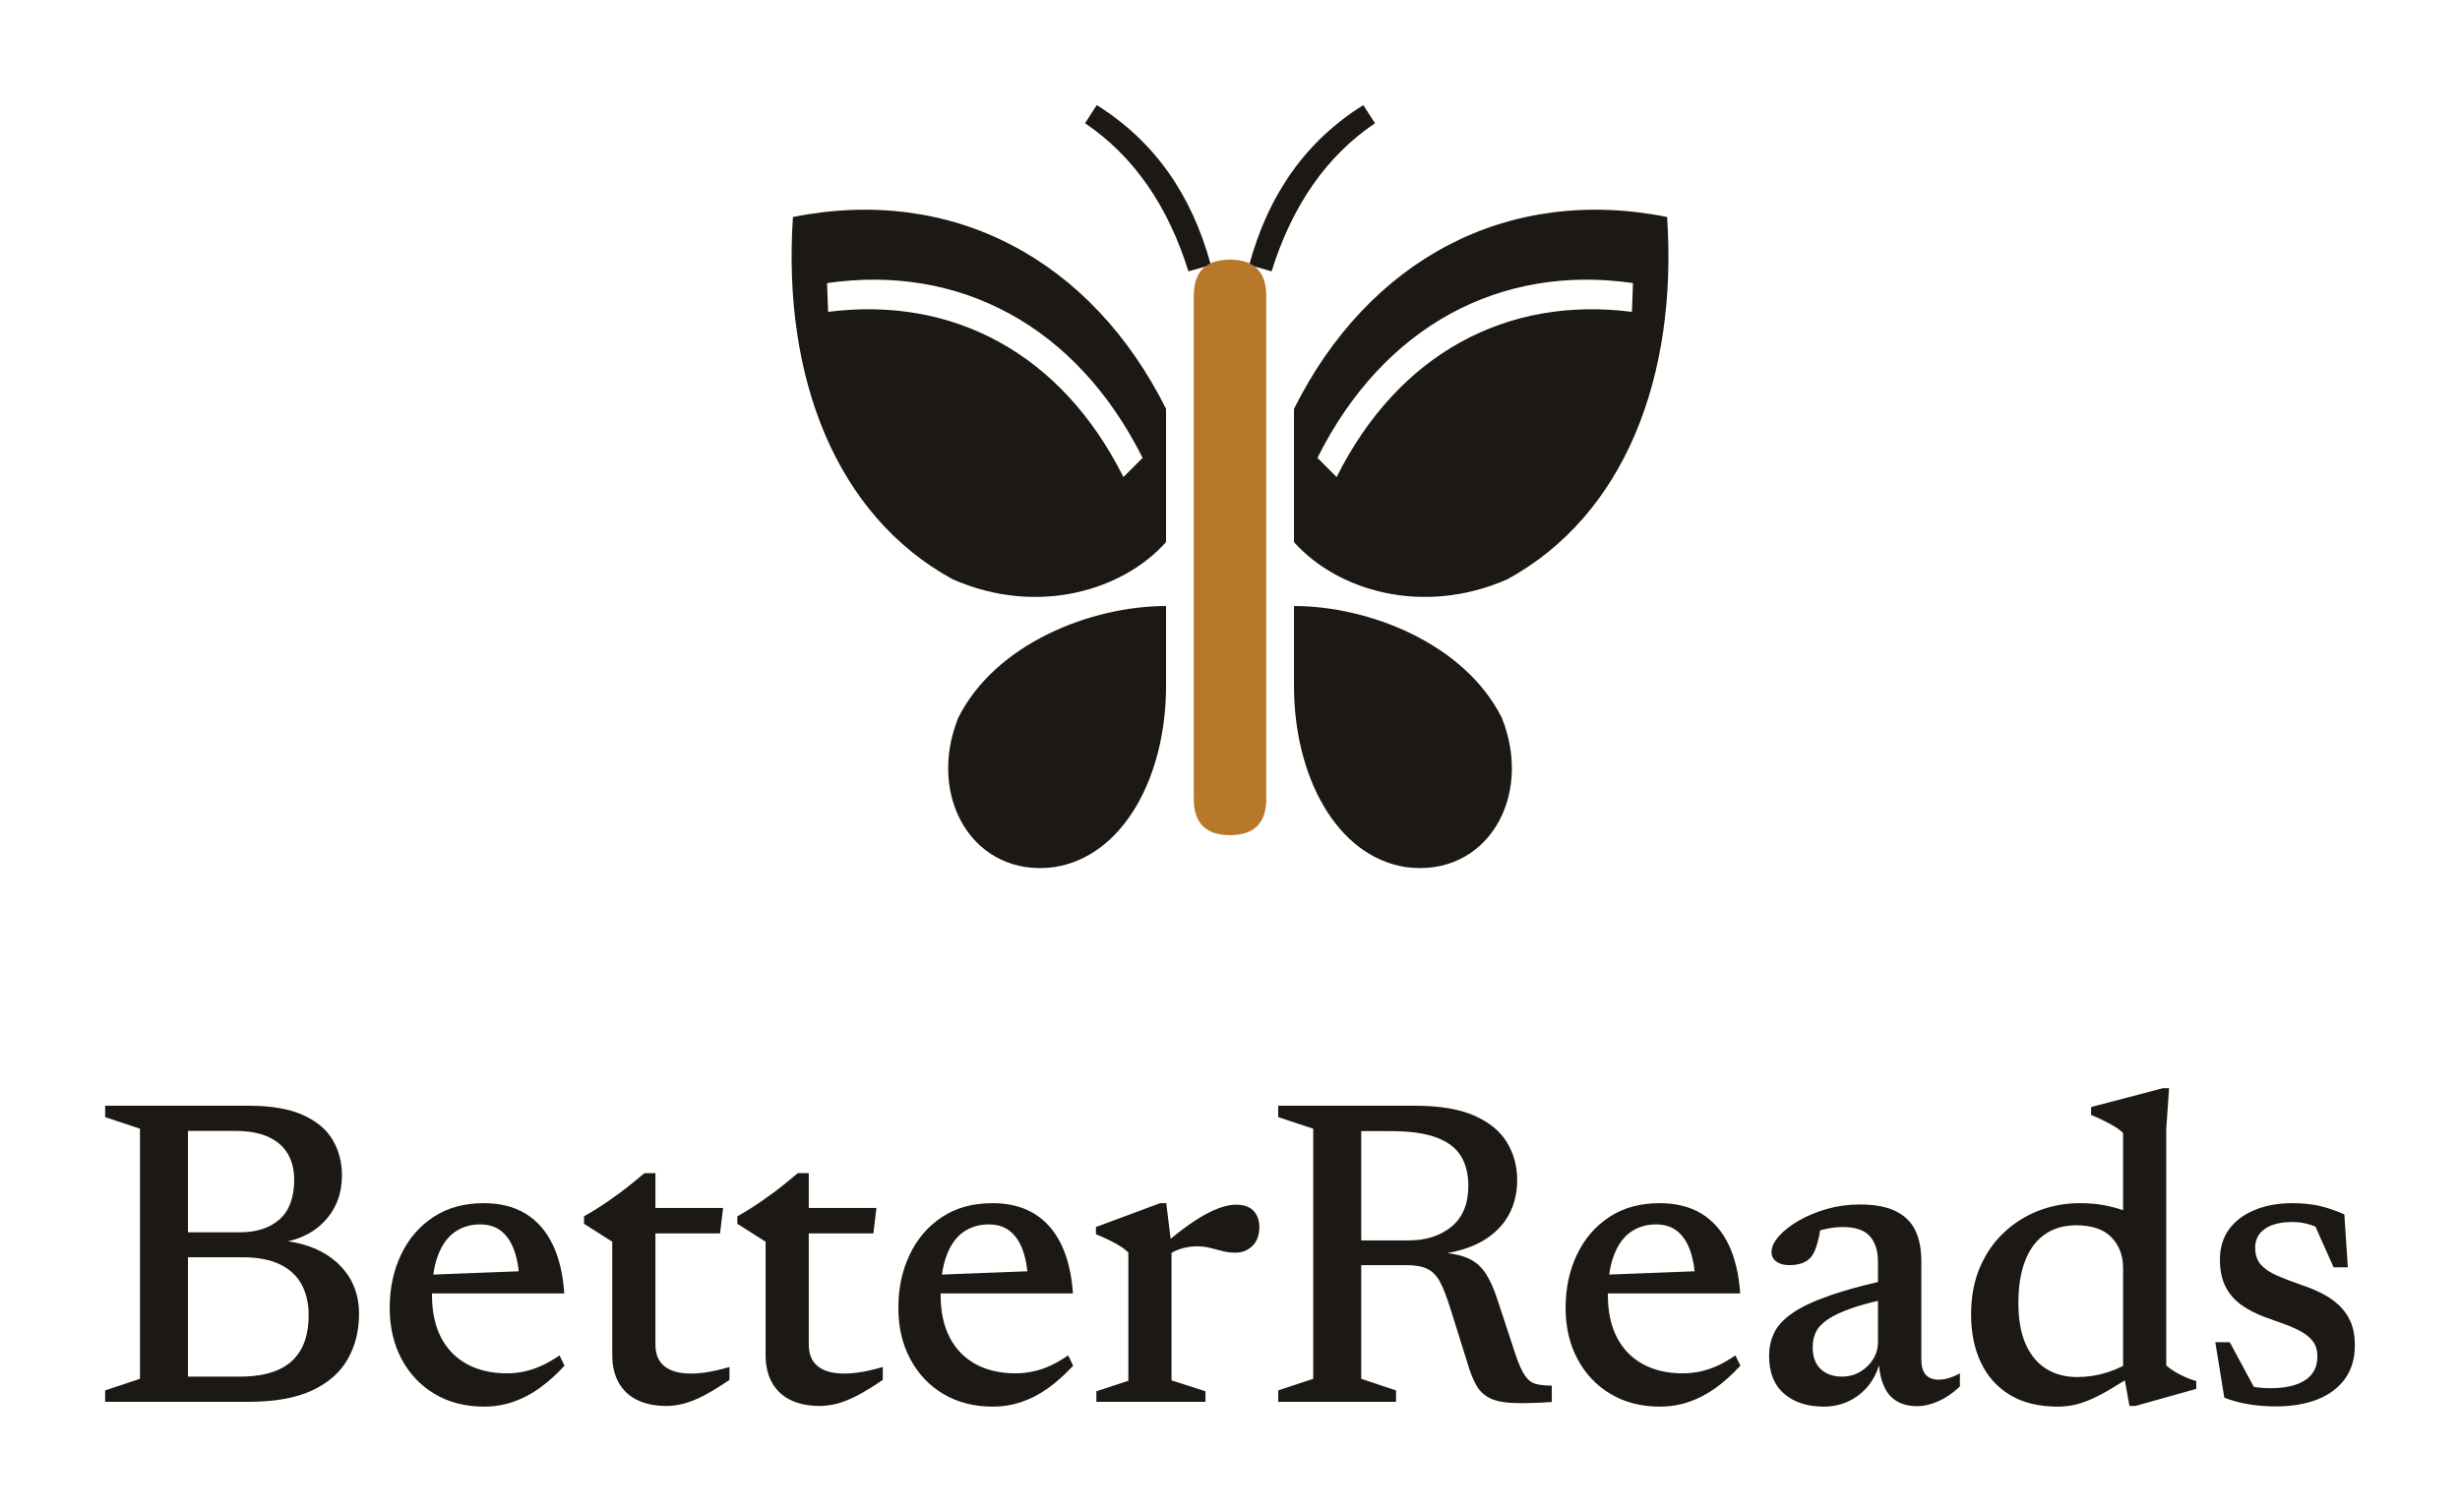
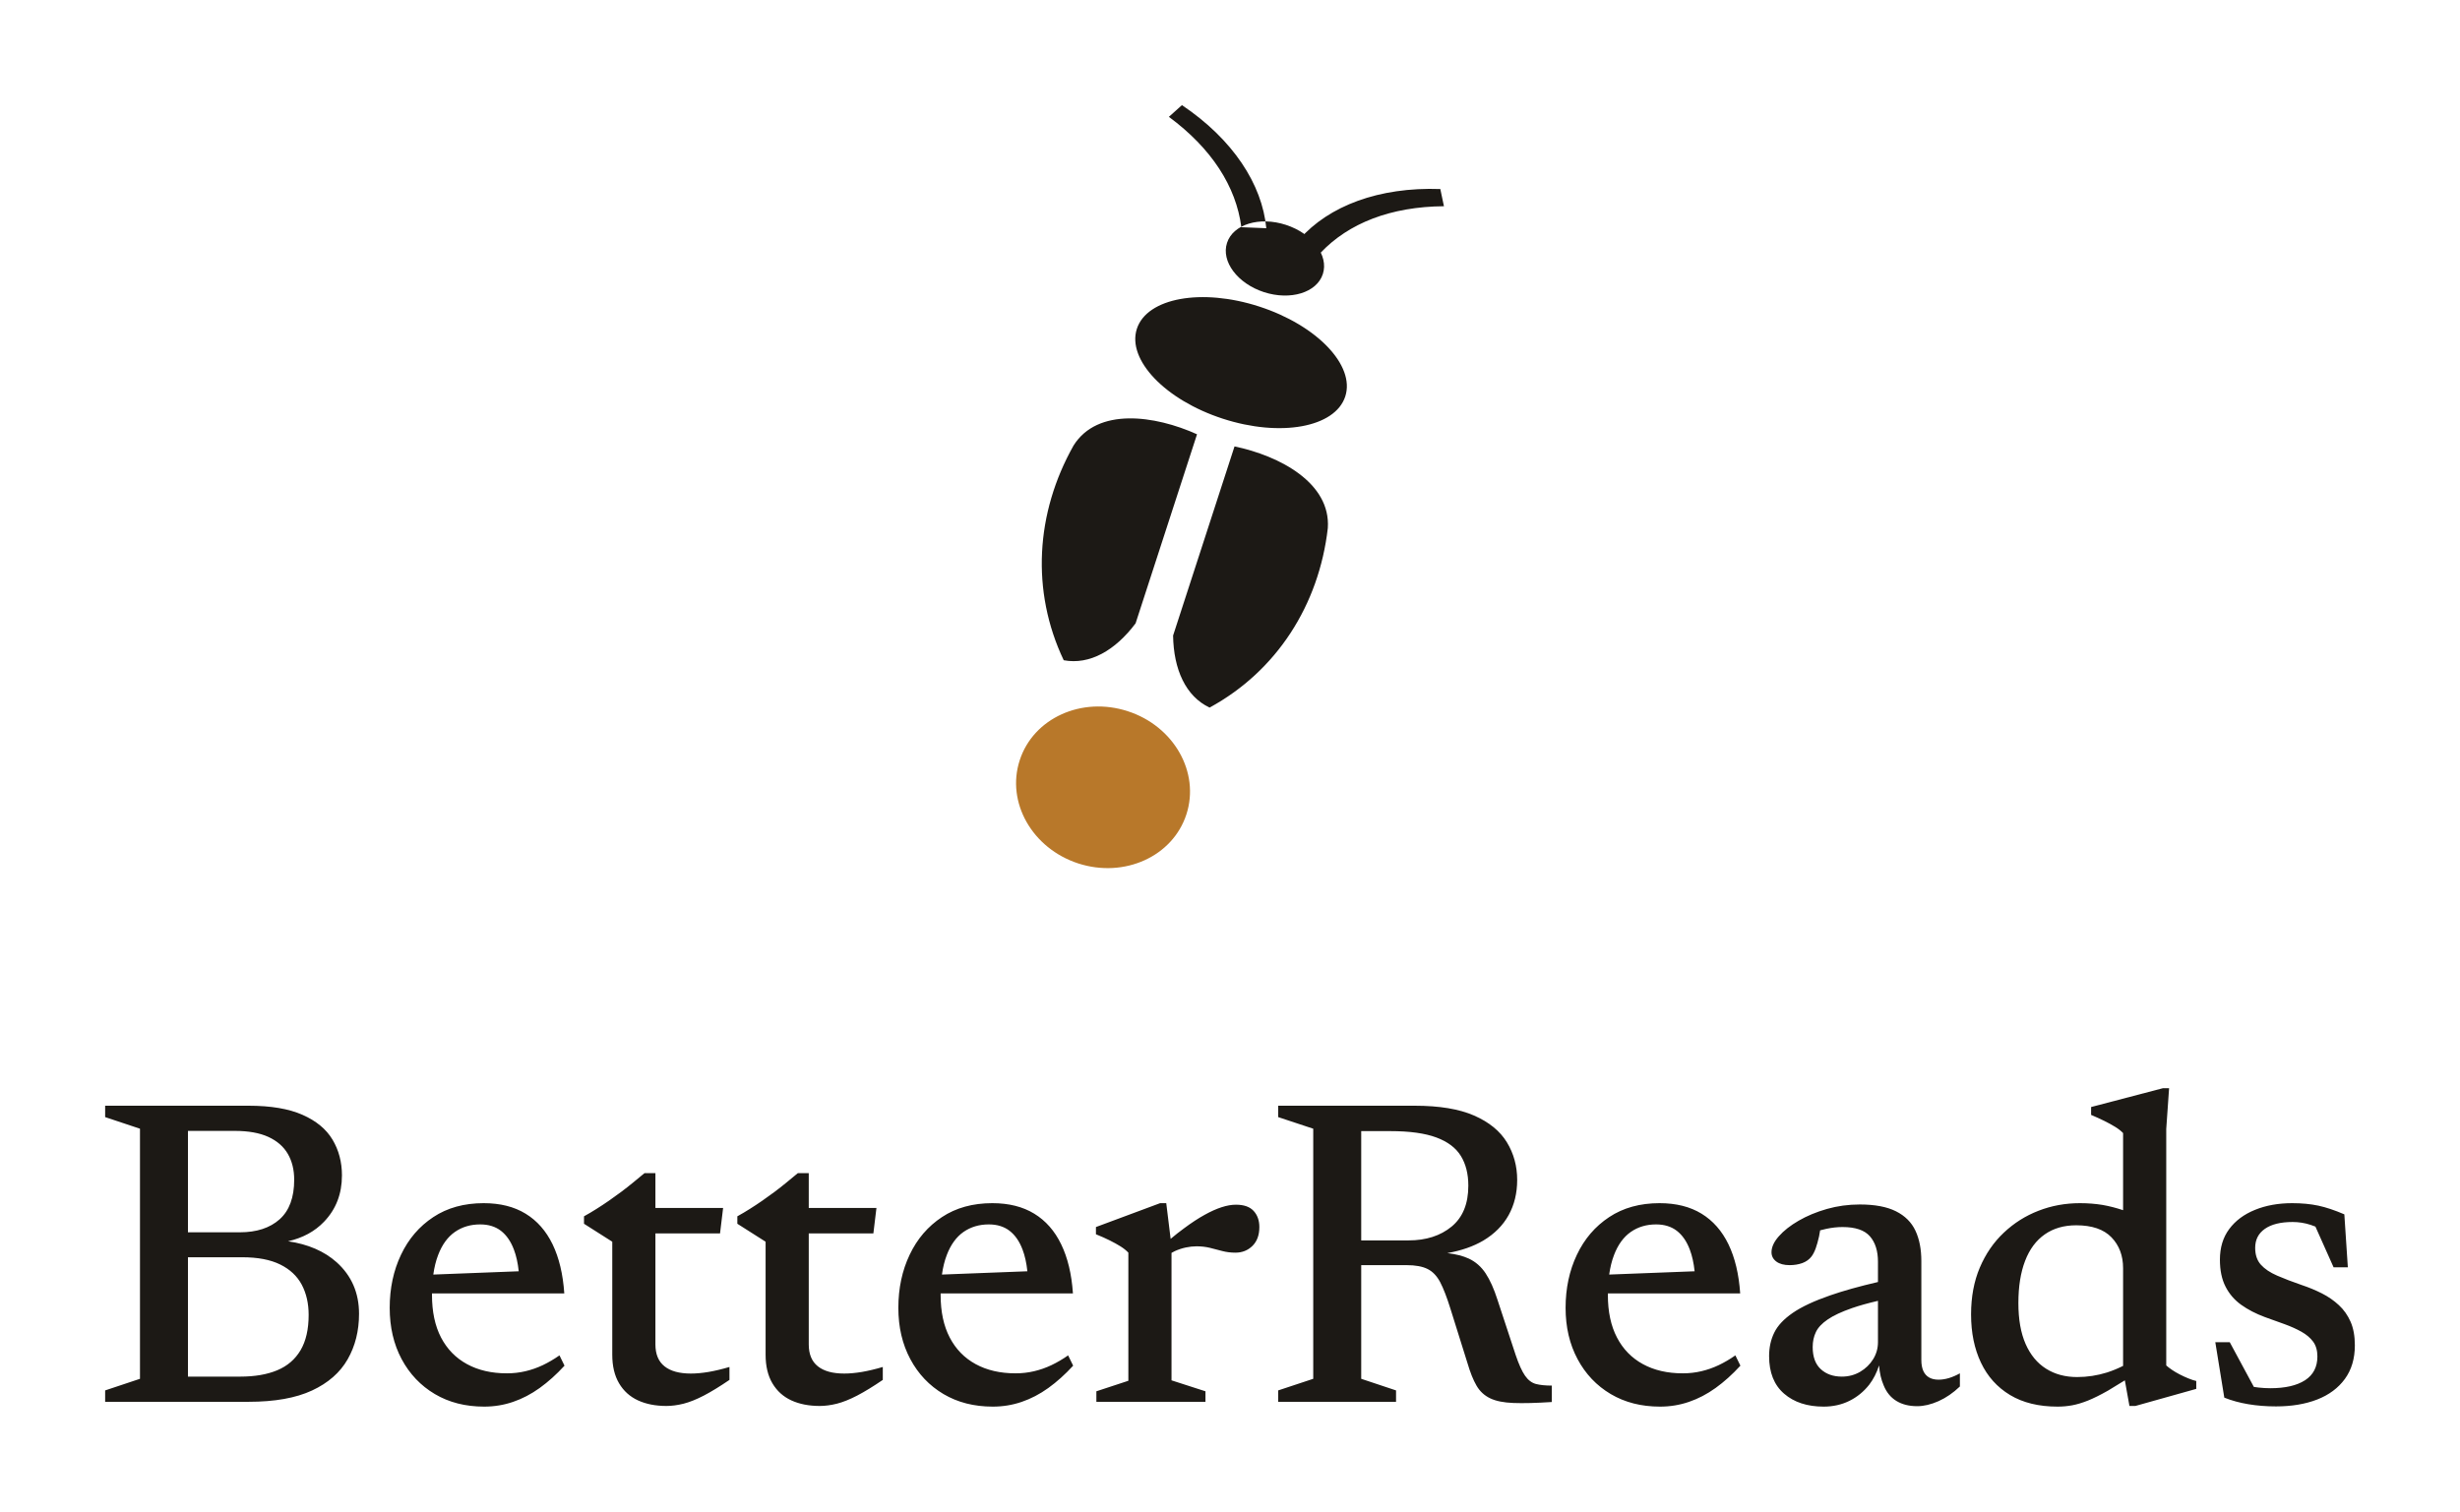
<svg xmlns="http://www.w3.org/2000/svg" viewBox="0 0 561.5 345.15" width="561.5" height="345.15">
-   <g transform="translate(159.09 -6.42) scale(2.4333)">
-     <path fill-rule="evenodd" fill="#1c1915" d="M44 41C37 27 24 20 9 23C8 38 13 51 24 57C32 60.5 40 58 44 53.5ZM41.8 45.6C35.6 33.2 24.6 27.4 12.2 29.2L12.3 31.9C24 30.4 34.2 35.8 40 47.4ZM44 59.5C37 59.5 28 63 24.5 70C21.5 77.5 26 85 33.5 84C40 83 44 75.5 44 67ZM56 41C63 27 76 20 91 23C92 38 87 51 76 57C68 60.5 60 58 56 53.5ZM58.2 45.6C64.4 33.2 75.4 27.4 87.8 29.2L87.7 31.9C76 30.4 65.8 35.8 60 47.4ZM56 59.5C63 59.5 72 63 75.5 70C78.5 77.5 74 85 66.5 84C60 83 56 75.5 56 67ZM48.2 27.5Q45.5 17.5 37.5 12.5L36.4 14.2Q43.2 18.8 46.1 28.1ZM51.8 27.5Q54.5 17.5 62.5 12.5L63.6 14.2Q56.8 18.8 53.9 28.1Z" />
-     <path fill="#b8782a" d="M46.6 30.4Q46.6 27 50 27L50 27Q53.4 27 53.4 30.4L53.4 77.6Q53.4 81 50 81L50 81Q46.6 81 46.6 77.6Z" />
+   <g transform="translate(175.51 22.29) scale(1.9235)">
+     <path fill="#1c1915" d="M61.34 15.1C64.48 16.12 66.45 18.73 65.73 20.94C65.01 23.15 61.88 24.1 58.75 23.09C55.61 22.07 53.64 19.45 54.36 17.24C55.07 15.04 58.2 14.08 61.34 15.1ZM58.19 24.8C65.02 27.02 69.59 31.79 68.39 35.47C67.19 39.15 60.69 40.33 53.86 38.11C47.03 35.89 42.47 31.12 43.66 27.44C44.86 23.76 51.36 22.58 58.19 24.8ZM50.8 39.96C45.8 37.7 39 36.75 36.15 41.29C31.64 49.29 31.08 58.57 34.98 66.78C38.07 67.36 41.1 65.61 43.51 62.4ZM55.25 41.4C60.63 42.52 66.69 45.75 66.32 51.1C65.27 60.22 60.26 68.06 52.29 72.4C49.45 71.06 48.02 67.86 47.96 63.85ZM59.02 15.5C58.53 10.29 55.07 4.96 49.01 0.89L47.46 2.28C52.53 6.03 55.44 10.55 56.06 15.38ZM62.98 16.79C66.44 12.86 72.37 10.59 79.67 10.85L80.1 12.89C73.8 12.94 68.79 14.89 65.45 18.43Z" />
+     <path fill="#b8782a" d="M42.58 72.83C48.05 74.6 51.16 80.08 49.54 85.07C47.92 90.07 42.18 92.67 36.71 90.9C31.24 89.12 28.13 83.64 29.76 78.65C31.38 73.65 37.12 71.05 42.58 72.83Z" />
  </g>
  <path fill="#1c1915" d="M56.75 320.05L24 320.05L24 317.45L31.95 314.8L31.95 257.7L24 255.05L24 252.45L56.75 252.45Q64.35 252.45 69.05 254.53Q73.75 256.6 75.9 260.2Q78.05 263.8 78.05 268.35L78.05 268.35Q78.05 274.7 73.95 278.95L73.95 278.95Q70.8 282.25 65.75 283.4L65.75 283.4Q72.6 284.4 76.85 288.2L76.85 288.2Q81.95 292.8 81.95 299.95L81.95 299.95Q81.95 305.8 79.35 310.35Q76.75 314.9 71.2 317.48Q65.65 320.05 56.75 320.05L56.75 320.05M55.3 287.05L42.9 287.05L42.9 314.3L54.85 314.3Q59.8 314.3 63.28 312.85Q66.75 311.4 68.6 308.28Q70.45 305.15 70.45 300.2L70.45 300.2Q70.45 296.3 68.88 293.32Q67.3 290.35 63.95 288.7Q60.6 287.05 55.3 287.05L55.3 287.05M53.6 258.2L42.9 258.2L42.9 281.35L54.75 281.35Q60.5 281.35 63.83 278.38Q67.15 275.4 67.15 269.35L67.15 269.35Q67.15 265.95 65.7 263.45Q64.25 260.95 61.25 259.57Q58.25 258.2 53.6 258.2L53.6 258.2M110.4 274.7L110.4 274.7Q116.05 274.7 119.97 277.1Q123.9 279.5 126.13 284.1Q128.35 288.7 128.8 295.3L128.8 295.3L98.6 295.3Q98.6 295.45 98.6 295.65L98.6 295.65Q98.6 301.4 100.67 305.38Q102.75 309.35 106.6 311.45Q110.45 313.55 115.7 313.55L115.7 313.55Q117.9 313.55 119.93 313.07Q121.95 312.6 123.9 311.68Q125.85 310.75 127.7 309.45L127.7 309.45L128.85 311.8Q126.1 314.8 123.18 316.9Q120.25 319 117.1 320.07Q113.95 321.15 110.5 321.15L110.5 321.15Q104.1 321.15 99.25 318.28Q94.4 315.4 91.67 310.3Q88.95 305.2 88.95 298.6L88.95 298.6Q88.95 291.9 91.53 286.48Q94.1 281.05 98.9 277.88Q103.7 274.7 110.4 274.7M98.9 291L98.9 291L118.4 290.25Q118.1 287.4 117.3 285.3L117.3 285.3Q116.25 282.5 114.35 281.02Q112.45 279.55 109.6 279.55L109.6 279.55Q106.3 279.55 103.83 281.27Q101.35 283 100 286.55L100 286.55Q99.25 288.5 98.9 291M149.6 281.6L149.6 306.95Q149.6 310.3 151.68 311.95Q153.75 313.6 157.7 313.6L157.7 313.6Q159.55 313.6 161.75 313.23Q163.95 312.85 166.5 312.1L166.5 312.1L166.5 315.05Q163.2 317.3 160.65 318.63Q158.1 319.95 156.03 320.48Q153.95 321 152.1 321L152.1 321Q148.4 321 145.63 319.73Q142.85 318.45 141.3 315.82Q139.75 313.2 139.75 309.3L139.75 309.3L139.75 283.5L133.3 279.4L133.3 277.7Q134.75 276.9 136.17 276Q137.6 275.1 139 274.13Q140.4 273.15 141.78 272.13Q143.15 271.1 144.47 270.02Q145.8 268.95 147.1 267.85L147.1 267.85L149.6 267.85L149.6 275.8L165.05 275.8L164.35 281.6L149.6 281.6M184.6 281.6L184.6 306.95Q184.6 310.3 186.68 311.95Q188.75 313.6 192.7 313.6L192.7 313.6Q194.55 313.6 196.75 313.23Q198.95 312.85 201.5 312.1L201.5 312.1L201.5 315.05Q198.2 317.3 195.65 318.63Q193.1 319.95 191.03 320.48Q188.95 321 187.1 321L187.1 321Q183.4 321 180.63 319.73Q177.85 318.45 176.3 315.82Q174.75 313.2 174.75 309.3L174.75 309.3L174.75 283.5L168.3 279.4L168.3 277.7Q169.75 276.9 171.17 276Q172.6 275.1 174 274.13Q175.4 273.15 176.78 272.13Q178.15 271.1 179.47 270.02Q180.8 268.95 182.1 267.85L182.1 267.85L184.6 267.85L184.6 275.8L200.05 275.8L199.35 281.6L184.6 281.6M226.5 274.7L226.5 274.7Q232.15 274.7 236.07 277.1Q240 279.5 242.22 284.1Q244.45 288.7 244.9 295.3L244.9 295.3L214.7 295.3Q214.7 295.45 214.7 295.65L214.7 295.65Q214.7 301.4 216.78 305.38Q218.85 309.35 222.7 311.45Q226.55 313.55 231.8 313.55L231.8 313.55Q234 313.55 236.03 313.07Q238.05 312.6 240 311.68Q241.95 310.75 243.8 309.45L243.8 309.45L244.95 311.8Q242.2 314.8 239.28 316.9Q236.35 319 233.2 320.07Q230.05 321.15 226.6 321.15L226.6 321.15Q220.2 321.15 215.35 318.28Q210.5 315.4 207.78 310.3Q205.05 305.2 205.05 298.6L205.05 298.6Q205.05 291.9 207.63 286.48Q210.2 281.05 215 277.88Q219.8 274.7 226.5 274.7M215 291L215 291L234.5 290.25Q234.2 287.4 233.4 285.3L233.4 285.3Q232.35 282.5 230.45 281.02Q228.55 279.55 225.7 279.55L225.7 279.55Q222.4 279.55 219.92 281.27Q217.45 283 216.1 286.55L216.1 286.55Q215.35 288.5 215 291M282.1 275.05L282.1 275.05Q284.85 275.05 286.15 276.48Q287.45 277.9 287.45 280.15L287.45 280.15Q287.45 282.9 285.88 284.45Q284.3 286 282 286L282 286Q280.4 286 279 285.63Q277.6 285.25 276.18 284.9Q274.75 284.55 273.1 284.55L273.1 284.55Q271.95 284.55 270.65 284.82Q269.35 285.1 268.15 285.65L268.15 285.65Q267.75 285.85 267.4 286.05L267.4 286.05L267.4 315.15L275.15 317.65L275.15 320.05L250.25 320.05L250.25 317.65L257.55 315.25L257.55 286Q256.85 285.25 255.77 284.57Q254.7 283.9 253.3 283.2Q251.9 282.5 250.15 281.8L250.15 281.8L250.15 280.15L264.8 274.7L266.2 274.7L267.2 282.85Q268.8 281.5 270.25 280.45L270.25 280.45Q272.8 278.55 274.93 277.38Q277.05 276.2 278.82 275.63Q280.6 275.05 282.1 275.05M291.75 252.45L310.7 252.45L322.9 252.45Q331.35 252.45 336.48 254.7Q341.6 256.95 343.95 260.8Q346.3 264.65 346.3 269.4L346.3 269.4Q346.3 273.9 344.35 277.43Q342.4 280.95 338.55 283.25L338.55 283.25Q335.15 285.25 330.35 286.1L330.35 286.1Q333.3 286.45 335.25 287.35L335.25 287.35Q337.6 288.45 339.1 290.73Q340.6 293 341.8 296.75L341.8 296.75L345.95 309.35Q347.05 312.6 348.1 314.1Q349.15 315.6 350.58 315.98Q352 316.35 354.2 316.35L354.2 316.35L354.2 320.1Q348.8 320.45 345.45 320.32Q342.1 320.2 340.13 319.25Q338.15 318.3 337.03 316.38Q335.9 314.45 334.95 311.2L334.95 311.2L331.05 298.75Q329.85 294.9 328.73 292.75Q327.6 290.6 325.85 289.73Q324.1 288.85 321.05 288.85L321.05 288.85L310.7 288.85L310.7 314.8L318.65 317.45L318.65 320.05L291.75 320.05L291.75 317.45L299.75 314.8L299.75 257.7L291.75 255.05L291.75 252.45M310.7 283.2L321.5 283.2Q327.5 283.2 331.33 280.05Q335.15 276.9 335.15 270.7L335.15 270.7Q335.15 266.7 333.45 263.93Q331.75 261.15 327.85 259.7Q323.95 258.25 317.35 258.25L317.35 258.25L310.7 258.25L310.7 283.2M378.8 274.7L378.8 274.7Q384.45 274.7 388.38 277.1Q392.3 279.5 394.53 284.1Q396.75 288.7 397.2 295.3L397.2 295.3L367 295.3Q367 295.45 367 295.65L367 295.65Q367 301.4 369.08 305.38Q371.15 309.35 375 311.45Q378.85 313.55 384.1 313.55L384.1 313.55Q386.3 313.55 388.33 313.07Q390.35 312.6 392.3 311.68Q394.25 310.75 396.1 309.45L396.1 309.45L397.25 311.8Q394.5 314.8 391.58 316.9Q388.65 319 385.5 320.07Q382.35 321.15 378.9 321.15L378.9 321.15Q372.5 321.15 367.65 318.28Q362.8 315.4 360.08 310.3Q357.35 305.2 357.35 298.6L357.35 298.6Q357.35 291.9 359.93 286.48Q362.5 281.05 367.3 277.88Q372.1 274.7 378.8 274.7M367.3 291L367.3 291L386.8 290.25Q386.5 287.4 385.7 285.3L385.7 285.3Q384.65 282.5 382.75 281.02Q380.85 279.55 378 279.55L378 279.55Q374.7 279.55 372.23 281.27Q369.75 283 368.4 286.55L368.4 286.55Q367.65 288.5 367.3 291M428.65 292.7L428.65 292.7L428.65 288.1Q428.65 284.35 426.8 282.25Q424.95 280.15 420.55 280.15L420.55 280.15Q418.8 280.15 416.9 280.55L416.9 280.55Q416.15 280.7 415.45 280.9L415.45 280.9Q415.3 281.65 415.2 282.3L415.2 282.3Q414.85 283.85 414.45 284.98Q414.05 286.1 413.5 286.85L413.5 286.85Q412.7 287.9 411.38 288.38Q410.05 288.85 408.5 288.85L408.5 288.85Q406.55 288.85 405.45 288.03Q404.35 287.2 404.35 285.9L404.35 285.9Q404.35 284.15 406.03 282.25Q407.7 280.35 410.55 278.7Q413.4 277.05 417 276.02Q420.6 275 424.5 275L424.5 275Q429.65 275 432.75 276.55Q435.85 278.1 437.2 280.98Q438.55 283.85 438.55 287.9L438.55 287.9L438.55 310.5Q438.55 312 439 313Q439.45 314 440.33 314.5Q441.2 315 442.5 315L442.5 315Q443.6 315 444.85 314.63Q446.1 314.25 447.35 313.55L447.35 313.55L447.35 316.55Q445.05 318.75 442.48 319.9Q439.9 321.05 437.6 321.05L437.6 321.05Q434.8 321.05 432.85 319.85Q430.9 318.65 429.95 316.3L429.95 316.3Q429.1 314.35 428.9 311.75L428.9 311.75Q428.1 314.25 426.65 316.15L426.65 316.15Q424.75 318.55 422.1 319.85Q419.45 321.15 416.25 321.15L416.25 321.15Q410.65 321.15 407.23 318.2Q403.8 315.25 403.8 309.6L403.8 309.6Q403.8 306.65 404.98 304.25Q406.15 301.85 409.2 299.75Q412.25 297.65 417.75 295.75L417.75 295.75Q422.2 294.2 428.65 292.7M428.65 306.4L428.65 297Q425.2 297.8 422.75 298.65L422.75 298.65Q419.15 299.9 417.18 301.25Q415.2 302.6 414.48 304.13Q413.75 305.65 413.75 307.55L413.75 307.55Q413.75 310.9 415.6 312.6Q417.45 314.3 420.4 314.3L420.4 314.3Q422.7 314.3 424.58 313.2Q426.45 312.1 427.55 310.32Q428.65 308.55 428.65 306.4L428.65 306.4M486.05 321L485 315.15Q482.85 316.5 481.15 317.5L481.15 317.5Q478.5 319 476.55 319.78Q474.6 320.55 472.98 320.85Q471.35 321.15 469.65 321.15L469.65 321.15Q463.2 321.15 458.8 318.5Q454.4 315.85 452.15 311.1Q449.9 306.35 449.9 300.1L449.9 300.1Q449.9 294.1 451.9 289.4Q453.9 284.7 457.38 281.43Q460.85 278.15 465.3 276.43Q469.75 274.7 474.75 274.7L474.75 274.7Q477.45 274.7 479.9 275.1L479.9 275.1Q482.2 275.5 484.6 276.3L484.6 276.3L484.6 258.7Q483.95 258 482.83 257.3Q481.7 256.6 480.28 255.9Q478.85 255.2 477.3 254.55L477.3 254.55L477.3 252.75L493.7 248.45L495.1 248.45L494.45 257.75L494.45 311.75Q494.95 312.2 495.75 312.75Q496.55 313.3 497.53 313.8Q498.5 314.3 499.48 314.7Q500.45 315.1 501.3 315.3L501.3 315.3L501.3 317.1L487.4 321L486.05 321M484.6 311.85L484.6 289.55Q484.6 285.25 481.95 282.5Q479.3 279.75 473.9 279.75L473.9 279.75Q469.7 279.75 466.73 281.82Q463.75 283.9 462.23 287.88Q460.7 291.85 460.7 297.5L460.7 297.5Q460.7 303.1 462.35 306.85Q464 310.6 467.03 312.5Q470.05 314.4 474.1 314.4L474.1 314.4Q477.6 314.4 480.95 313.35L480.95 313.35Q482.8 312.75 484.6 311.85L484.6 311.85M523.2 274.7L523.2 274.7Q526.5 274.7 529.18 275.27Q531.85 275.85 535.1 277.25L535.1 277.25L535.9 289.35L532.65 289.35L528.5 280.05Q527.95 279.85 527.4 279.65L527.4 279.65Q525.4 279 523.3 279L523.3 279Q519.2 279 516.98 280.55Q514.75 282.1 514.75 284.9L514.75 284.9Q514.75 287.3 516.05 288.75Q517.35 290.2 519.78 291.25Q522.2 292.3 525.4 293.4L525.4 293.4Q527.8 294.2 529.98 295.3Q532.15 296.4 533.85 297.98Q535.55 299.55 536.53 301.78Q537.5 304 537.5 307.15L537.5 307.15Q537.5 311.7 535.23 314.82Q532.95 317.95 528.9 319.53Q524.85 321.1 519.5 321.1L519.5 321.1Q516.15 321.1 513.18 320.6Q510.2 320.1 507.7 319.1L507.7 319.1L505.65 306.45L508.95 306.45L514.45 316.65Q515 316.75 515.55 316.8L515.55 316.8Q516.9 316.95 518.2 316.95L518.2 316.95Q523.3 316.95 526.13 315.13Q528.95 313.3 528.95 309.7L528.95 309.7Q528.95 307.65 527.98 306.32Q527 305 525.3 304.05Q523.6 303.1 521.45 302.32Q519.3 301.55 516.95 300.7L516.95 300.7Q513.85 299.55 511.55 297.9Q509.25 296.25 507.98 293.75Q506.7 291.25 506.7 287.6L506.7 287.6Q506.7 283.45 508.83 280.6Q510.95 277.75 514.7 276.23Q518.45 274.7 523.2 274.7" />
</svg>
